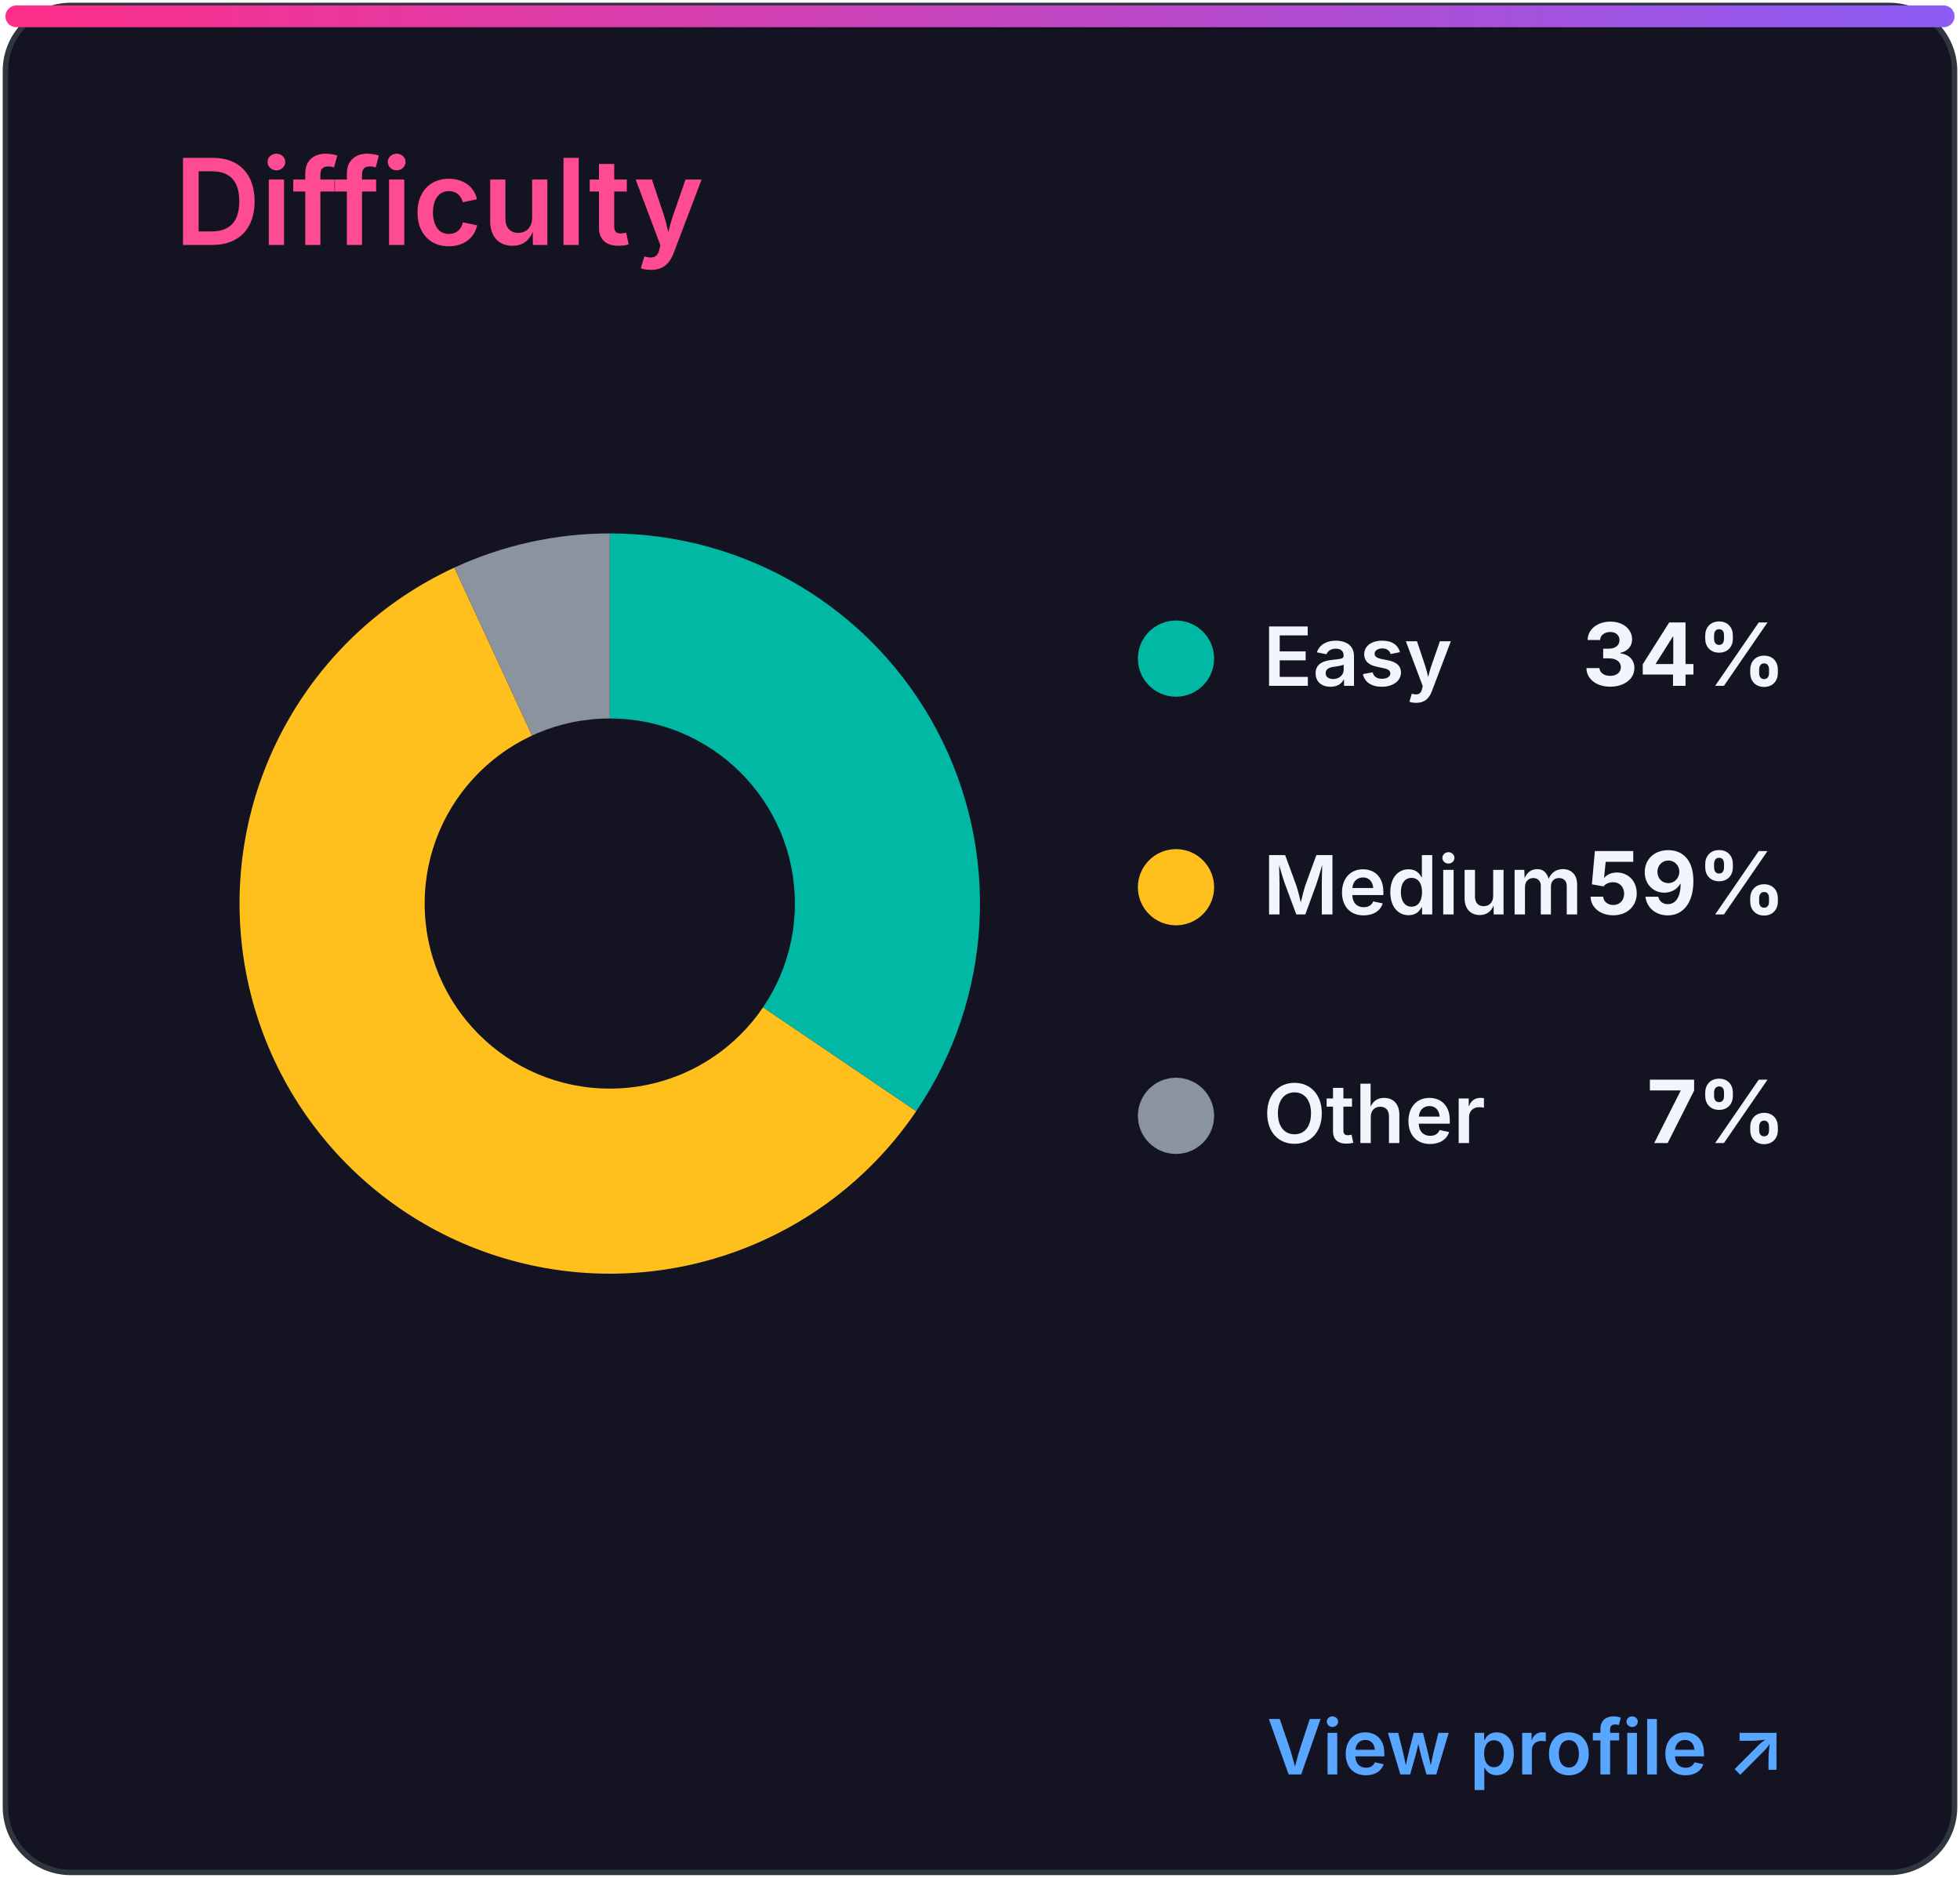
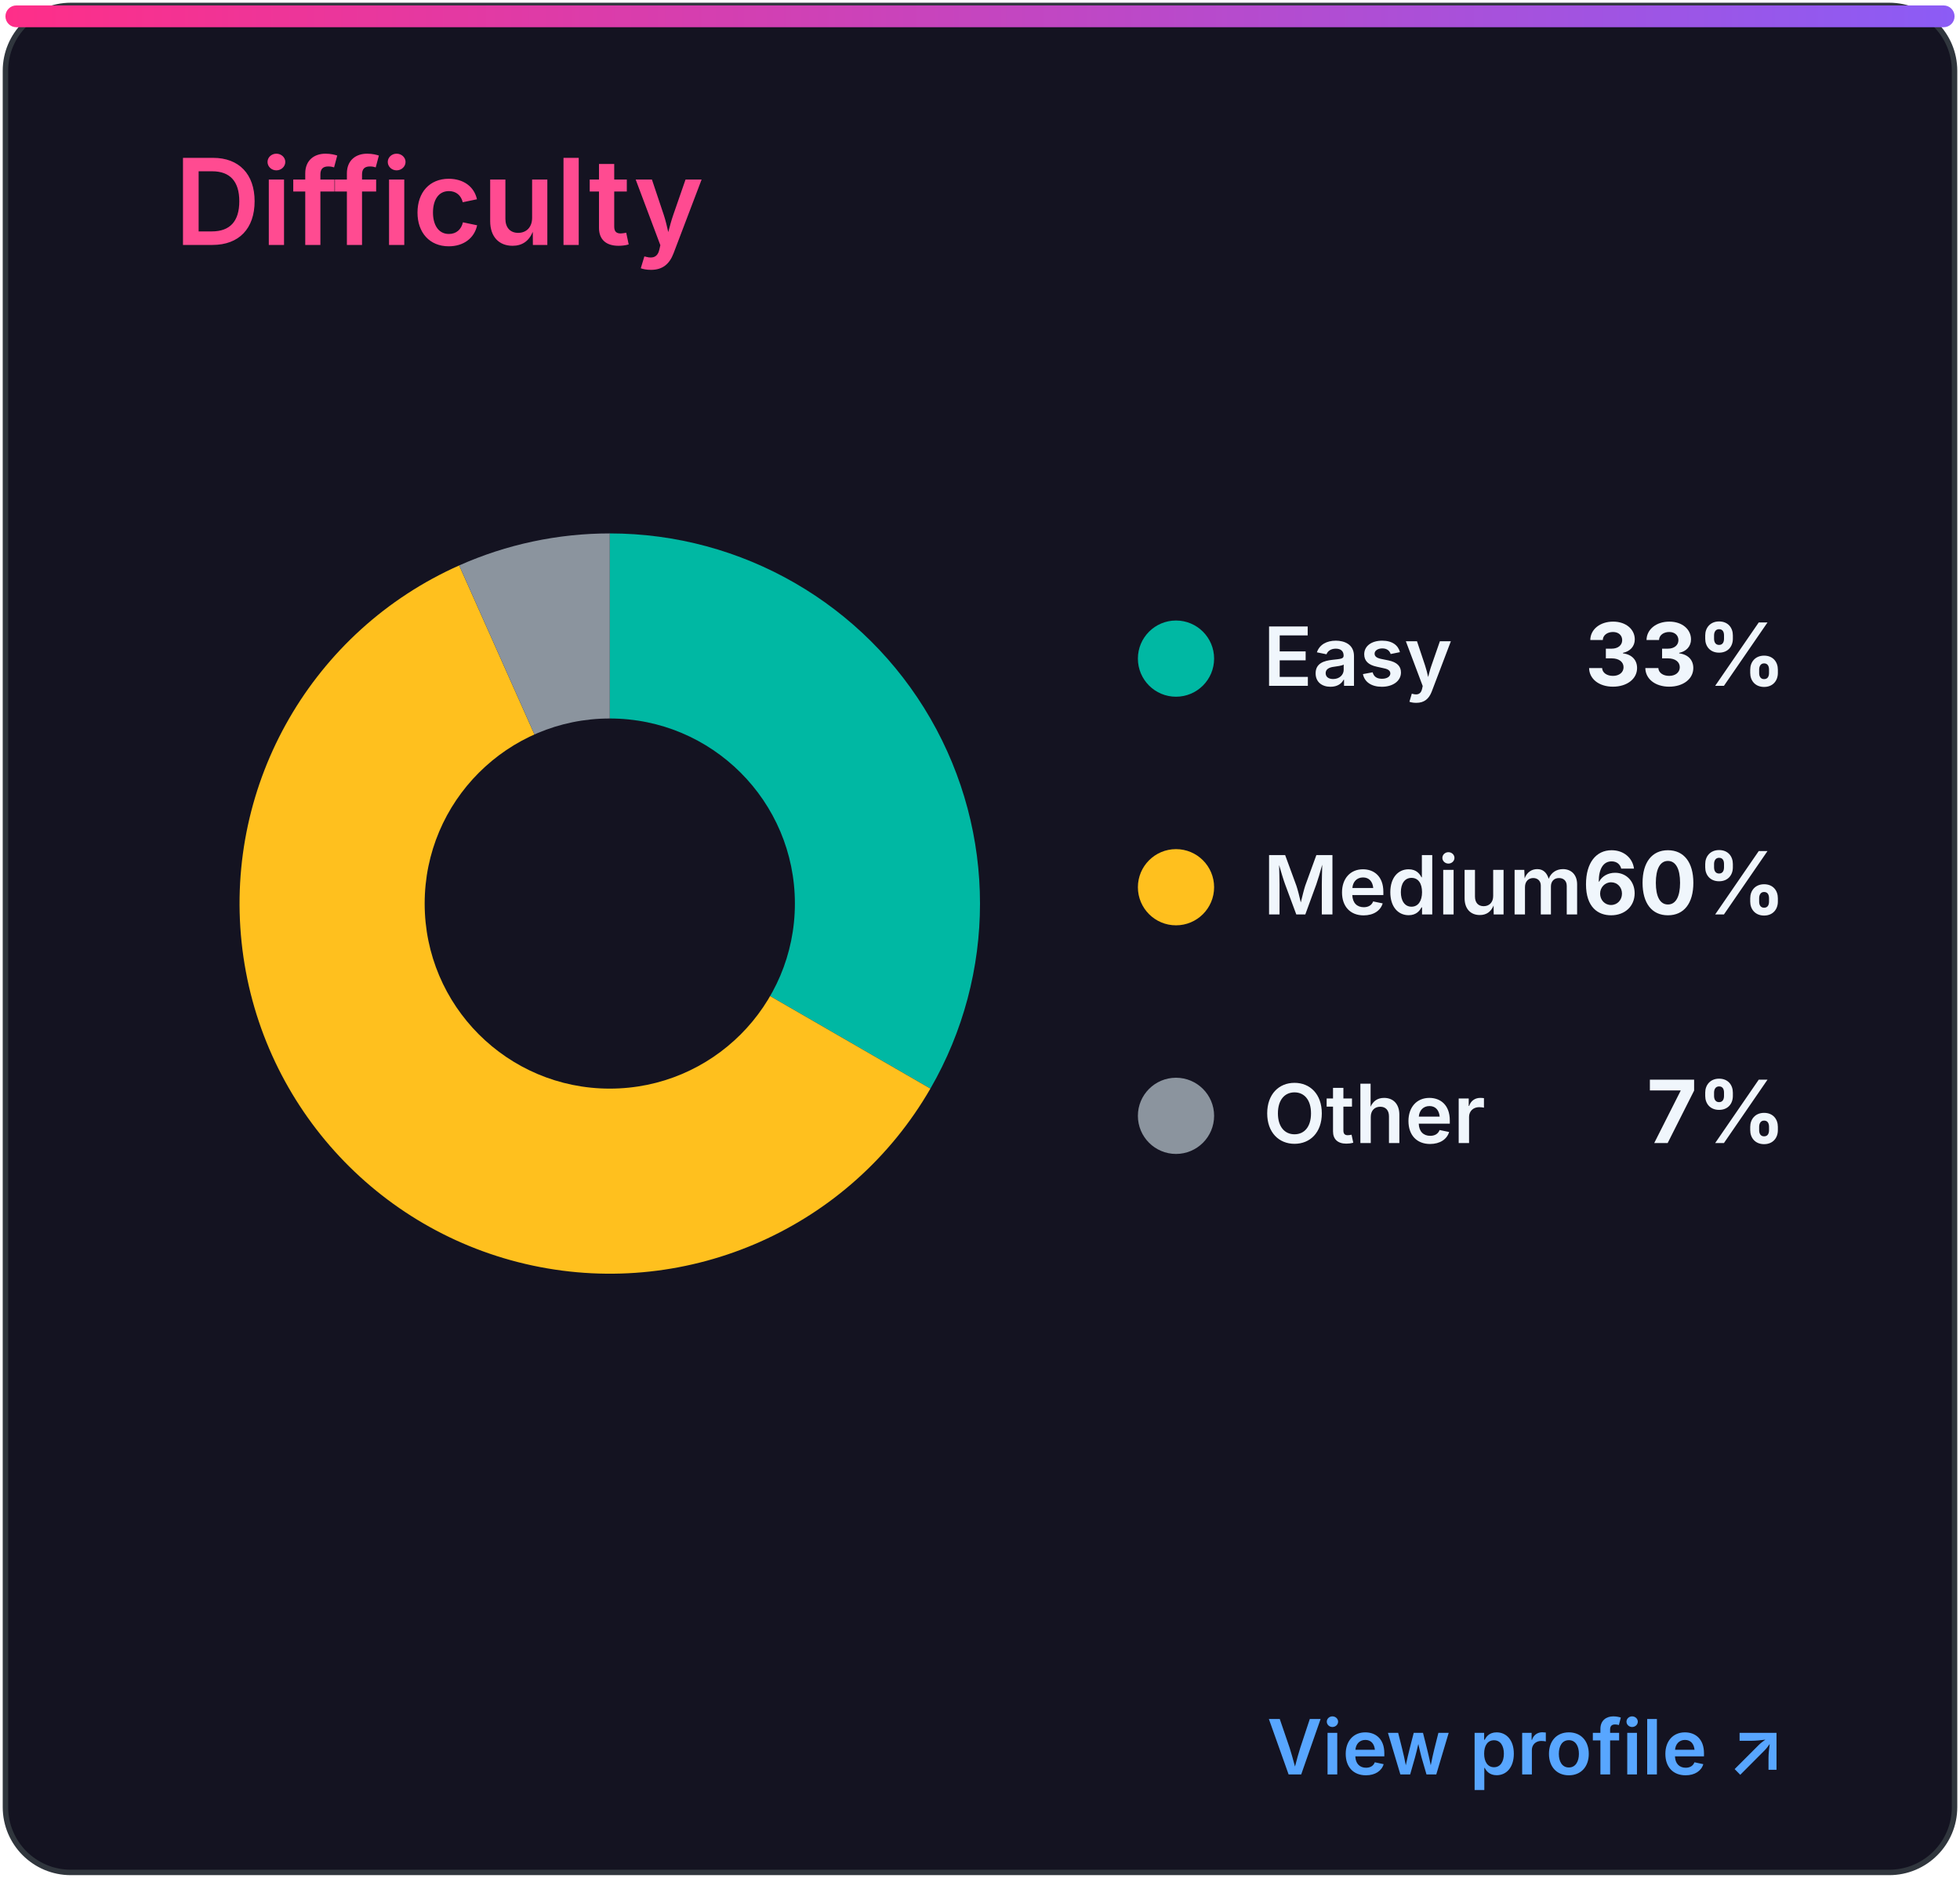
<svg xmlns="http://www.w3.org/2000/svg" width="360" height="345" viewBox="0 0 360 345" role="img" aria-labelledby="title desc">
  <defs>
    <linearGradient id="accent" x1="0" x2="1">
      <stop stop-color="#ff2e88" />
      <stop offset="1" stop-color="#8b5cf6" />
    </linearGradient>
    <clipPath id="bar">
      <rect x="32" y="82" width="296" height="8" rx="4" />
    </clipPath>
    <style>
.heading{font:600 22px -apple-system,BlinkMacSystemFont,'Segoe UI',sans-serif;fill:#ff4b91}
.eyebrow{font:600 10px -apple-system,BlinkMacSystemFont,'Segoe UI',sans-serif;letter-spacing:1.2px;fill:#8b949e}
.total{font:700 52px -apple-system,BlinkMacSystemFont,'Segoe UI',sans-serif;fill:#f0f6fc}
.metric{font:600 15px -apple-system,BlinkMacSystemFont,'Segoe UI',sans-serif;fill:#f0f6fc}
.count{font:700 16px -apple-system,BlinkMacSystemFont,'Segoe UI',sans-serif;fill:#f0f6fc}
.muted{font:500 13px -apple-system,BlinkMacSystemFont,'Segoe UI',sans-serif;fill:#8b949e}
.language{font:700 31px -apple-system,BlinkMacSystemFont,'Segoe UI',sans-serif;fill:#f0f6fc}
.link{font:600 14px -apple-system,BlinkMacSystemFont,'Segoe UI',sans-serif;fill:#58a6ff}
</style>
  </defs>
  <rect x="1" y="1" width="358" height="343" rx="12" fill="#141321" stroke="#30363d" />
  <rect x="1" y="1" width="358" height="4" rx="2" fill="url(#accent)" />
  <text x="32" y="45" class="heading">Difficulty</text>
-   <path d="M 112 166 L 112.00 98.00 A 68 68 0 0 1 168.28 204.16 Z" fill="#00b8a3" />
-   <path d="M 112 166 L 168.28 204.16 A 68 68 0 1 1 83.45 104.28 Z" fill="#ffc01e" />
-   <path d="M 112 166 L 83.45 104.28 A 68 68 0 0 1 112.00 98.00 Z" fill="#8b949e" />
+   <path d="M 112 166 L 112.00 98.00 A 68 68 0 0 1 170.89 200.00 Z" fill="#00b8a3" />
+   <path d="M 112 166 L 170.89 200.00 A 68 68 0 1 1 84.34 103.88 Z" fill="#ffc01e" />
+   <path d="M 112 166 L 84.34 103.88 A 68 68 0 0 1 112.00 98.00 Z" fill="#8b949e" />
  <circle cx="112" cy="166" r="34" fill="#141321" />
  <circle cx="216" cy="121" r="7" fill="#00b8a3" />
  <text x="232" y="126" class="metric">Easy</text>
-   <text x="328" y="126" class="count" text-anchor="end">34%</text>
+   <text x="328" y="126" class="count" text-anchor="end">33%</text>
  <circle cx="216" cy="163" r="7" fill="#ffc01e" />
  <text x="232" y="168" class="metric">Medium</text>
-   <text x="328" y="168" class="count" text-anchor="end">59%</text>
+   <text x="328" y="168" class="count" text-anchor="end">60%</text>
  <circle cx="216" cy="205" r="7" fill="#8b949e" />
  <text x="232" y="210" class="metric">Other</text>
  <text x="328" y="210" class="count" text-anchor="end">7%</text>
  <text x="328" y="326" class="link" text-anchor="end">View profile ↗</text>
</svg>
